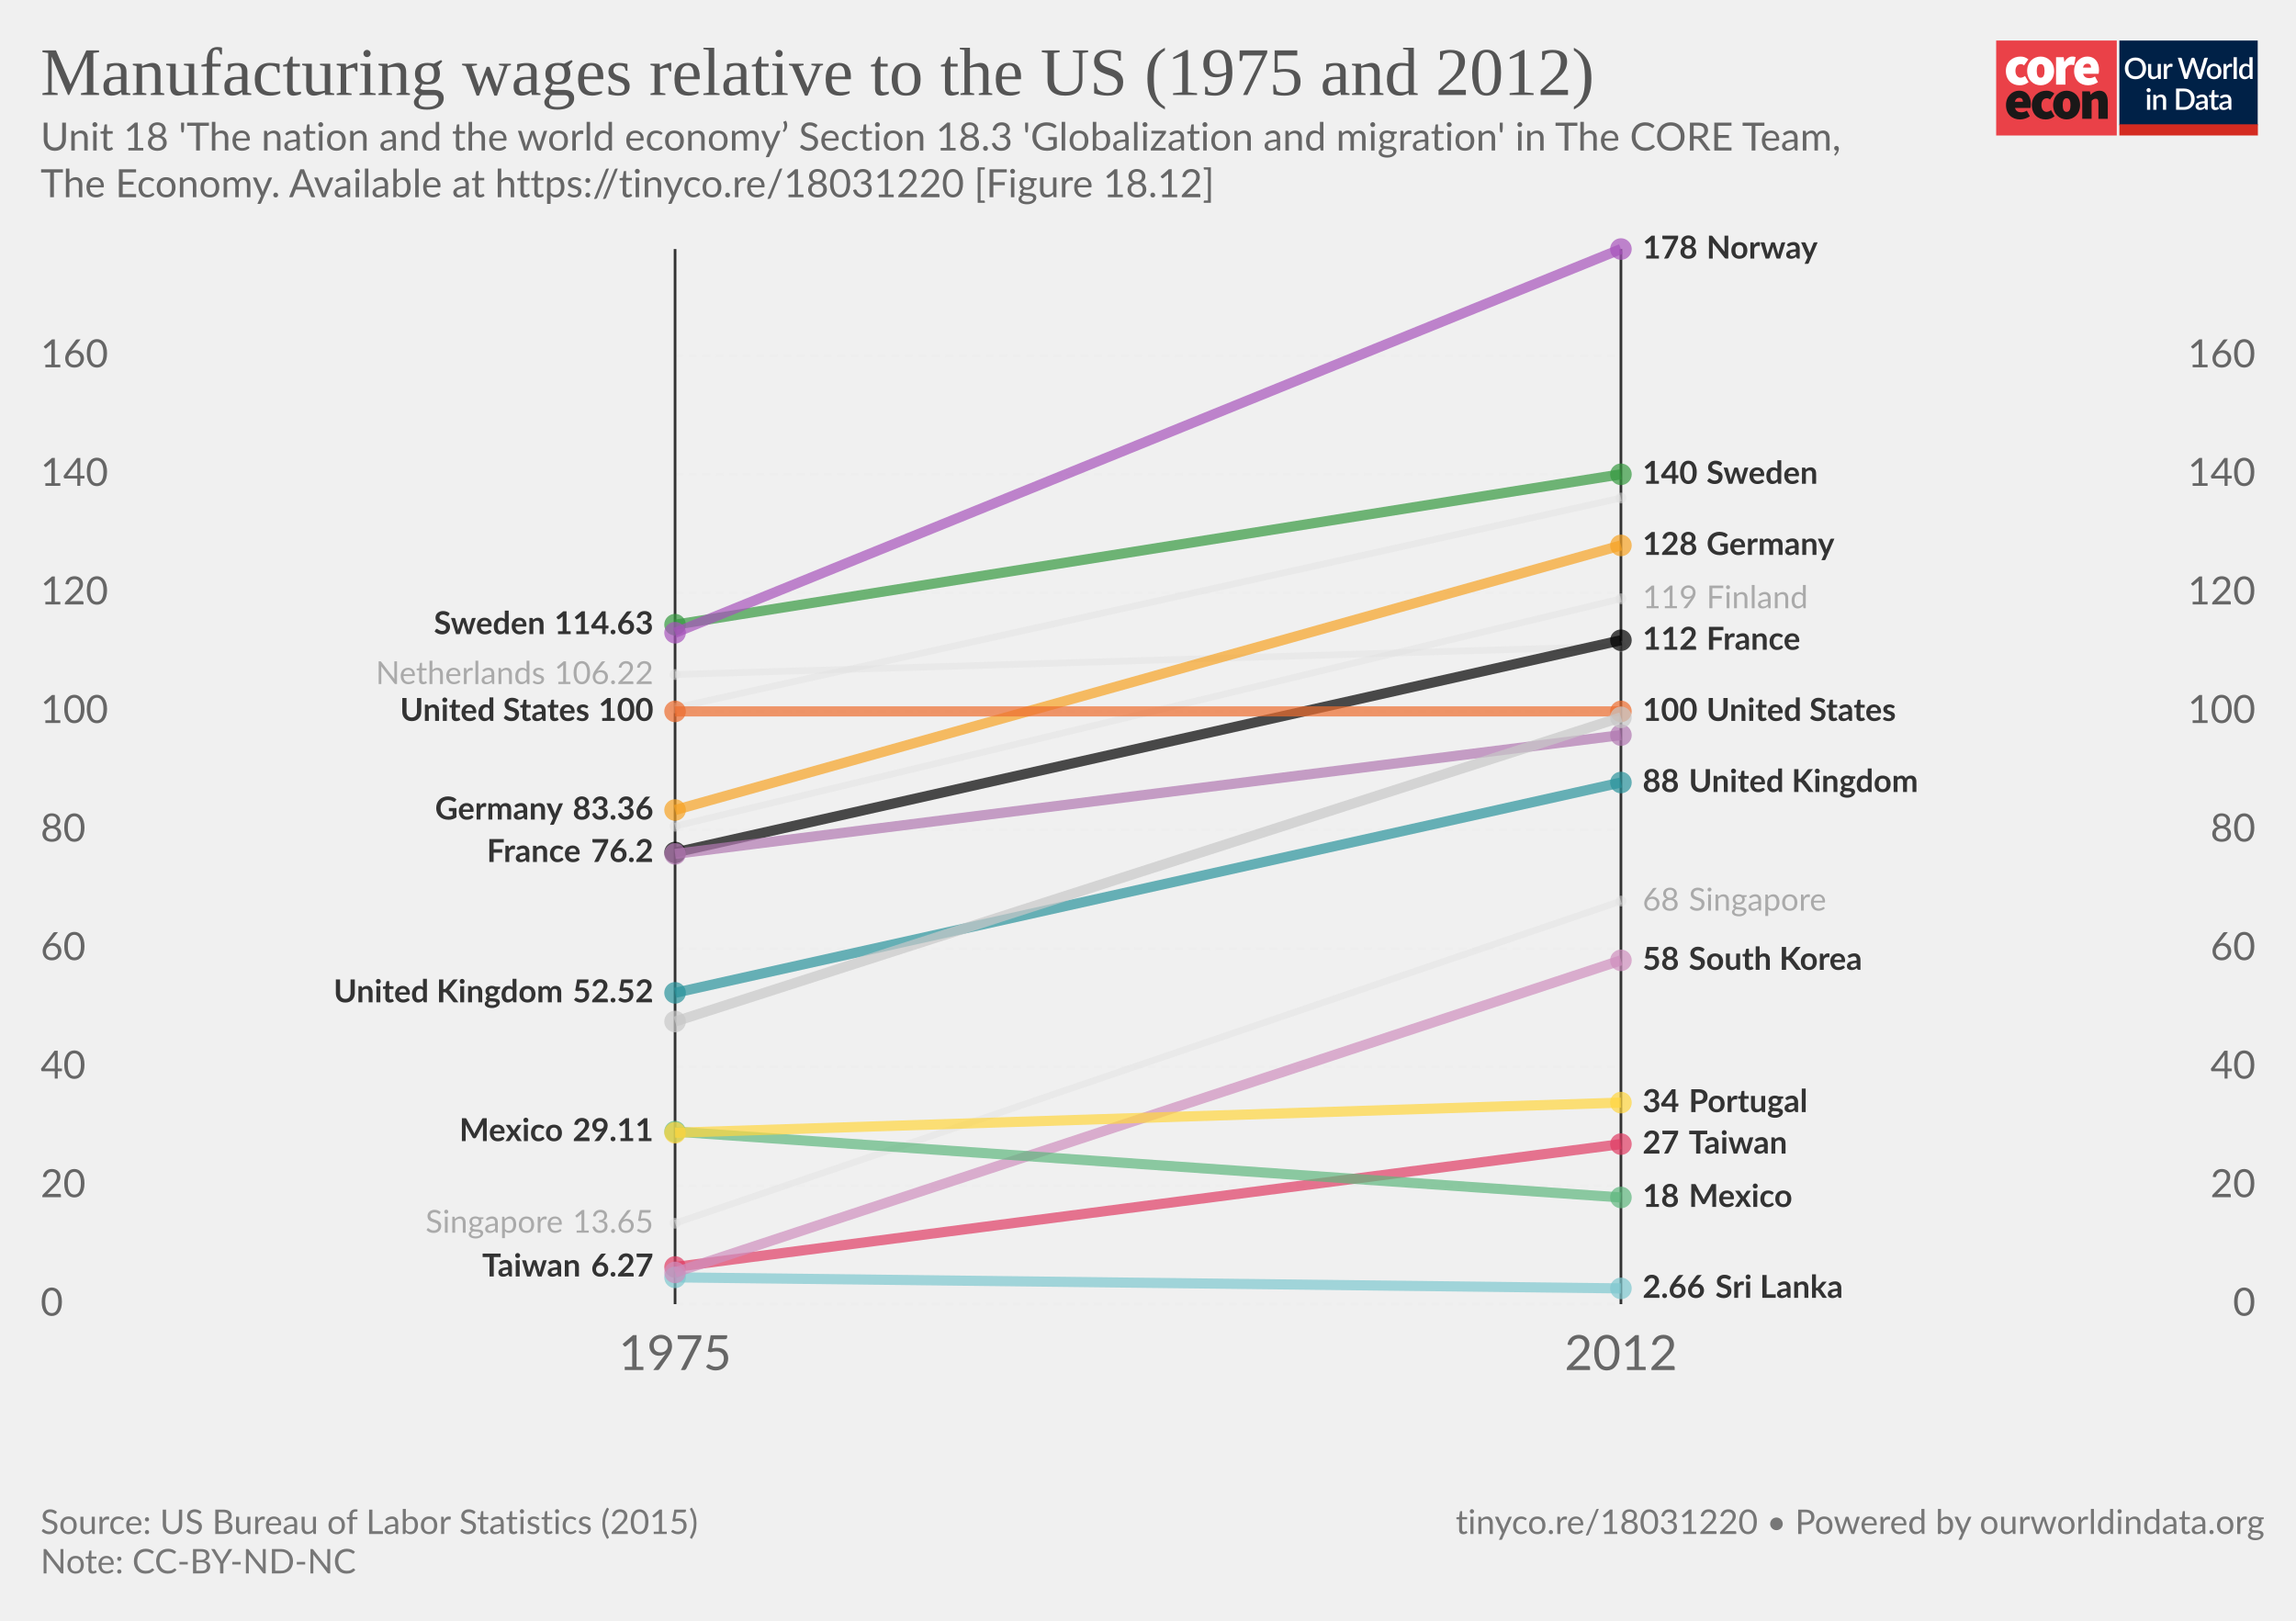
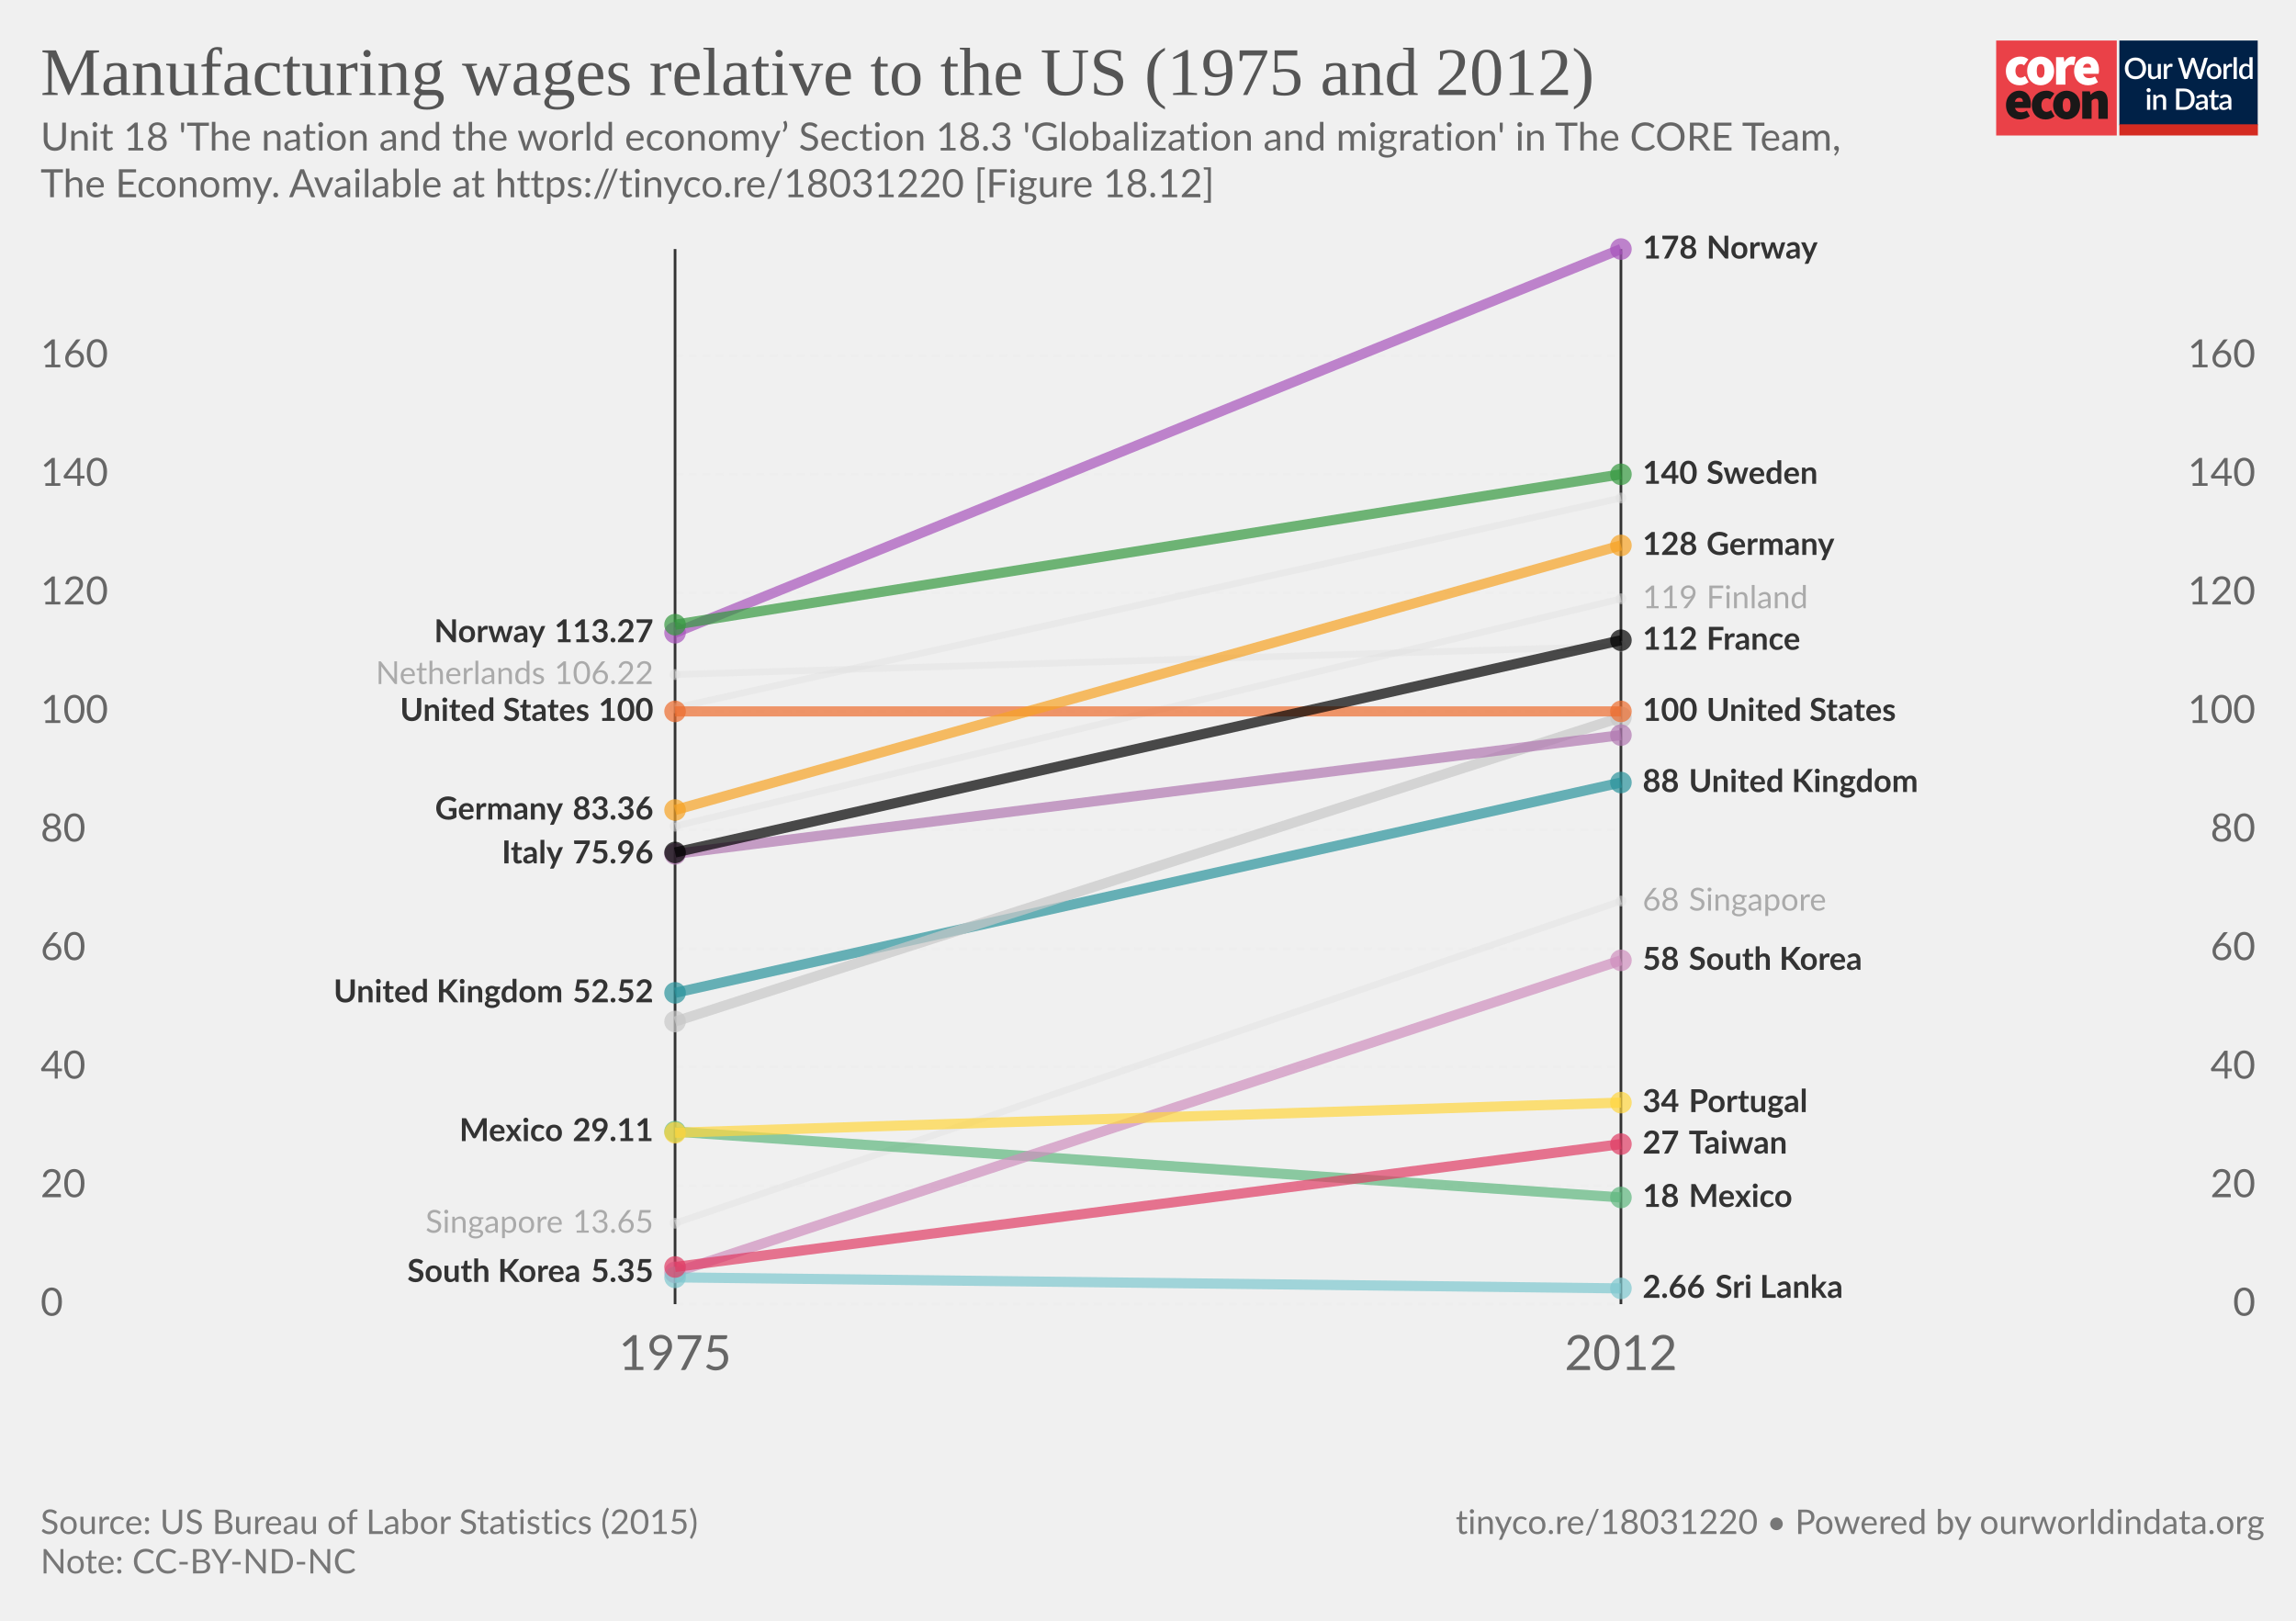
<svg xmlns="http://www.w3.org/2000/svg" version="1.1" style="font-family:Lato, 'Helvetica Neue', Helvetica, Arial, sans-serif;font-size:18px;background-color:white;text-rendering:optimizeLegibility;-webkit-font-smoothing:antialiased" width="850" height="600" viewBox="0 0 850 600">
  <g class="HeaderView">
    <g transform="translate(739, 15) scale(0.95)">
      <svg className="coreLogo" width="102" height="37" viewBox="0 0 102 37" fill="none">
        <path d="M47 0H0v37h47V0z" fill="#EA4148" />
        <path d="M3.78 11.85c0-3.55 2.67-5.6 5.68-5.6a4.63 4.63 0 013.09 1.1l-1.7 2.36c-.31-.32-.74-.5-1.18-.52-1.36 0-2.16 1.03-2.16 2.66 0 1.62.89 2.65 2.03 2.65a2.93 2.93 0 001.7-.69l1.4 2.4a5.29 5.29 0 01-3.52 1.24c-3 0-5.34-2.05-5.34-5.6z" fill="#fff" />
        <path d="M18.85 11.85c0-1.63-.42-2.66-1.52-2.66s-1.52 1.03-1.52 2.66c0 1.62.42 2.65 1.52 2.65s1.52-1.03 1.52-2.65zm-6.77 0c0-3.55 2.54-5.6 5.25-5.6 2.7 0 5.25 2.05 5.25 5.6s-2.54 5.6-5.25 5.6-5.25-2.05-5.25-5.6M23.34 6.5h2.97l.25 1.84h.09c.78-1.46 1.97-2.1 3-2.1.45-.02.9.05 1.32.22l-.6 3.16c-.38-.1-.78-.16-1.18-.17-.76 0-1.7.47-2.2 1.8v5.94h-3.65V6.5zM36.98 10.56c0-.81-.34-1.54-1.44-1.54-.8 0-1.49.47-1.7 1.54h3.14zm-6.6 1.29c0-3.47 2.49-5.6 5.07-5.6 3.13 0 4.62 2.3 4.62 5.17 0 .52-.05 1.03-.15 1.54h-6.04c.34 1.28 1.27 1.71 2.46 1.71a4.3 4.3 0 002.16-.64l1.18 2.18a7.08 7.08 0 01-3.85 1.24c-3.09 0-5.46-2.05-5.46-5.6" fill="#fff" />
        <path d="M10.43 23.87c0-.81-.34-1.54-1.44-1.54-.8 0-1.48.47-1.69 1.54h3.13zm-6.6 1.28c0-3.46 2.5-5.6 5.08-5.6 3.13 0 4.61 2.3 4.61 5.18 0 .51-.05 1.03-.15 1.54H7.34c.34 1.28 1.27 1.7 2.46 1.7.76-.01 1.5-.23 2.16-.63l1.18 2.18a7.08 7.08 0 01-3.85 1.24c-3.1 0-5.46-2.06-5.46-5.6M13.9 25.15c0-3.55 2.67-5.6 5.68-5.6a4.63 4.63 0 013.09 1.11l-1.7 2.35c-.32-.31-.74-.5-1.18-.51-1.36 0-2.16 1.03-2.16 2.65 0 1.63.89 2.66 2.03 2.66a2.93 2.93 0 001.7-.69l1.39 2.4a5.29 5.29 0 01-3.51 1.24c-3 0-5.34-2.06-5.34-5.6" fill="#1A1818" />
        <path d="M28.97 25.15c0-1.62-.42-2.65-1.52-2.65s-1.52 1.03-1.52 2.65c0 1.63.42 2.66 1.52 2.66s1.52-1.03 1.52-2.66zm-6.77 0c0-3.55 2.54-5.6 5.25-5.6 2.7 0 5.25 2.05 5.25 5.6s-2.54 5.6-5.25 5.6-5.25-2.04-5.25-5.6M33.54 19.8h2.97l.25 1.29h.09a4.76 4.76 0 013.34-1.54c2.33 0 3.3 1.71 3.3 4.36v6.6h-3.64v-6.13c0-1.37-.34-1.7-1.06-1.7-.67 0-1.05.3-1.6.8v7.02h-3.65V19.8z" fill="#1A1818" />
        <path fill="#fff" d="M48 0h54v37H48z" />
        <path d="M48 0h53.93v33H48V0z" fill="#002147" />
        <path d="M58.42 10.86c0 .61-.1 1.18-.3 1.7a3.83 3.83 0 01-2.15 2.21c-.5.21-1.07.32-1.7.32-.6 0-1.17-.1-1.68-.32a3.9 3.9 0 01-2.15-2.21c-.2-.52-.3-1.09-.3-1.7 0-.61.1-1.18.3-1.7a3.93 3.93 0 012.15-2.22 4.38 4.38 0 011.69-.31c.62 0 1.18.1 1.69.31a3.79 3.79 0 012.15 2.22c.2.52.3 1.09.3 1.7zm-1.38 0c0-.48-.06-.9-.2-1.28A2.38 2.38 0 0055.43 8a2.97 2.97 0 00-1.14-.21c-.42 0-.8.07-1.15.21-.34.14-.63.35-.87.61-.24.27-.43.59-.56.97-.13.38-.2.8-.2 1.28s.07.9.2 1.29a2.46 2.46 0 001.43 1.57c.35.14.73.2 1.15.2.42 0 .8-.06 1.15-.2a2.4 2.4 0 001.42-1.57c.13-.38.2-.81.2-1.29zm7.14-1.72V15h-.74c-.17 0-.27-.08-.32-.24l-.1-.54a3.42 3.42 0 01-.81.63 2.3 2.3 0 01-1.06.24c-.32 0-.6-.05-.85-.16a1.72 1.72 0 01-1-1.15 3.1 3.1 0 01-.12-.91V9.14h1.24v3.73c0 .4.09.7.27.92.18.22.46.32.83.32.27 0 .53-.06.76-.18.24-.13.46-.3.67-.52V9.13h1.23zm2.33 1.08c.18-.37.4-.66.66-.87.27-.22.58-.32.94-.32a1.34 1.34 0 01.66.17l-.09.93c-.01.06-.04.11-.07.14a.2.2 0 01-.13.03c-.06 0-.14 0-.25-.03a1.62 1.62 0 00-.8.04c-.13.05-.25.13-.35.22-.1.1-.2.21-.28.35-.08.14-.15.3-.22.47V15h-1.24V9.13h.72c.13 0 .22.03.27.08.05.05.08.13.1.25l.08.76zm16-3.5L79.94 15h-1.21l-1.95-5.95a4.7 4.7 0 01-.12-.46 3.32 3.32 0 01-.13.46L74.57 15h-1.22l-2.57-8.28h1.13c.11 0 .2.03.28.09.08.05.14.12.16.22l1.56 5.3a6.11 6.11 0 01.16.8 10 10 0 01.2-.8l1.78-5.3a.48.48 0 01.16-.21c.08-.07.17-.1.28-.1h.4c.11 0 .21.03.28.1.08.05.13.12.17.21l1.77 5.3.1.37.1.4a59.35 59.35 0 00.16-.76L81 7.03a.4.4 0 01.16-.22c.08-.06.18-.09.3-.09h1.04zm2.41 2.32c.44 0 .83.07 1.18.22a2.49 2.49 0 011.47 1.55c.13.37.2.79.2 1.25 0 .47-.07.88-.2 1.26-.14.37-.33.69-.58.95-.24.26-.54.46-.9.6-.34.15-.73.22-1.17.22-.43 0-.83-.07-1.18-.22a2.55 2.55 0 01-1.47-1.55c-.14-.38-.2-.8-.2-1.26 0-.46.06-.88.2-1.25a2.55 2.55 0 011.47-1.55c.35-.15.75-.22 1.18-.22zm0 5.08c.53 0 .92-.18 1.18-.53.26-.36.4-.86.4-1.52s-.14-1.17-.4-1.53c-.26-.36-.65-.54-1.18-.54-.53 0-.93.18-1.2.54-.25.36-.38.87-.38 1.53s.13 1.16.39 1.52c.26.35.66.53 1.2.53zm4.86-3.9c.18-.37.4-.66.67-.87.26-.22.57-.32.93-.32a1.34 1.34 0 01.66.17l-.09.93c-.01.06-.04.11-.07.14a.2.2 0 01-.13.03c-.06 0-.14 0-.25-.03a1.62 1.62 0 00-.8.04c-.13.05-.24.13-.35.22-.1.1-.2.21-.28.35-.08.14-.15.3-.22.47V15H88.6V9.13h.72c.13 0 .22.03.27.08.05.05.08.13.1.25l.08.76zm4-3.73V15h-1.25V6.49h1.24zm4.91 4.09a1.45 1.45 0 00-1.24-.6c-.48 0-.86.18-1.13.54-.27.35-.4.87-.4 1.56 0 .37.02.67.08.93.07.25.15.46.27.62.11.16.25.28.42.35.16.08.35.11.56.11.31 0 .58-.07.8-.2.24-.14.45-.33.64-.58v-2.73zm1.24-4.09V15h-.75c-.16 0-.27-.08-.31-.24l-.11-.63c-.25.28-.53.52-.84.7-.31.17-.67.26-1.09.26a1.96 1.96 0 01-1.59-.78c-.19-.25-.34-.57-.44-.94a4.86 4.86 0 01.01-2.5c.12-.37.3-.7.51-.96a2.3 2.3 0 011.85-.88c.34 0 .63.05.88.16.24.11.45.26.64.46V6.49h1.24zm-39.9 14.65V27h-1.24v-5.86h1.24zm.2-1.78c0 .12-.02.22-.06.32a.83.83 0 01-1.34.26.8.8 0 01-.24-.58c0-.11.02-.22.06-.32a.89.89 0 01.43-.43.76.76 0 01.64 0 .81.81 0 01.45.43c.04.1.06.2.06.32zm2.16 2.55a3.67 3.67 0 01.83-.63 2.32 2.32 0 011.9-.08c.24.11.45.26.61.46.17.2.3.43.38.7.09.28.13.58.13.9V27H65v-3.73c0-.4-.1-.7-.28-.92-.18-.22-.45-.33-.83-.33-.27 0-.53.06-.77.19-.23.13-.45.3-.66.52V27h-1.23v-5.86h.74c.17 0 .28.07.33.23l.08.54zm14.96.95c0 .61-.1 1.17-.3 1.68a3.78 3.78 0 01-2.15 2.16c-.5.2-1.07.3-1.69.3H70.1v-8.28h3.12c.62 0 1.19.1 1.7.3a3.71 3.71 0 012.14 2.16c.2.5.3 1.07.3 1.68zm-1.37 0c0-.48-.07-.9-.2-1.28a2.6 2.6 0 00-.55-.96 2.35 2.35 0 00-.87-.6 2.97 2.97 0 00-1.15-.21h-1.77v6.1h1.77c.43 0 .81-.07 1.15-.2.34-.14.63-.34.87-.6.24-.27.43-.59.55-.96.13-.38.2-.81.2-1.29zm5.27 1.58a7.5 7.5 0 00-1.12.1c-.3.06-.55.13-.73.22a.97.97 0 00-.41.3.68.68 0 00-.12.4c0 .13.02.25.06.35.05.1.1.18.18.24.08.06.18.1.28.14a1.78 1.78 0 001.18-.14c.23-.12.46-.3.68-.53v-1.08zm-3.28-2.49a3.36 3.36 0 012.37-.92c.34 0 .63.05.9.16.26.11.48.26.66.46.18.2.31.44.4.72.1.27.15.57.15.9V27h-.55a.56.56 0 01-.27-.05c-.06-.04-.12-.11-.16-.23l-.12-.47-.44.36c-.15.1-.3.2-.46.26a2.77 2.77 0 01-1.75.12c-.2-.06-.38-.16-.53-.29a1.46 1.46 0 01-.48-1.18c0-.23.06-.45.18-.66.12-.22.32-.41.6-.58.27-.17.64-.31 1.1-.43a8.03 8.03 0 011.68-.19v-.39c0-.42-.1-.73-.27-.94-.18-.2-.45-.3-.8-.3-.23-.01-.43.02-.6.08a6.05 6.05 0 00-.74.39.54.54 0 01-.28.08.38.38 0 01-.22-.06.6.6 0 01-.15-.17l-.22-.4zm7.38 5.14c-.48 0-.86-.13-1.12-.4-.26-.28-.4-.67-.4-1.17v-3.41h-.64a.27.27 0 01-.18-.07c-.05-.04-.07-.11-.07-.2v-.5l.95-.14.27-1.7a.31.31 0 01.1-.15c.04-.04.1-.06.18-.06h.63v1.93h1.63v.89h-1.63v3.33c0 .2.05.37.16.48.1.11.24.17.41.17a.79.79 0 00.43-.12 4 4 0 00.12-.08.2.2 0 01.11-.04c.07 0 .13.04.17.11l.37.6c-.2.18-.42.3-.68.4a2.5 2.5 0 01-.8.13zm5.11-2.65a7.5 7.5 0 00-1.11.1 3 3 0 00-.74.22.97.97 0 00-.4.3.68.68 0 00-.13.4c0 .13.02.25.06.35.05.1.11.18.19.24s.17.1.28.14a1.78 1.78 0 001.18-.14c.23-.12.45-.3.67-.53v-1.08zm-3.28-2.49a3.36 3.36 0 012.37-.92c.34 0 .64.05.9.16.27.11.49.26.66.46.18.2.32.44.41.72.1.27.14.57.14.9V27h-.55a.56.56 0 01-.27-.05c-.06-.04-.11-.11-.15-.23l-.12-.47-.45.36c-.14.1-.3.2-.45.26a2.77 2.77 0 01-1.75.12c-.2-.06-.38-.16-.53-.29a1.46 1.46 0 01-.49-1.18c0-.23.06-.45.18-.66.12-.22.32-.41.6-.58.28-.17.65-.31 1.1-.43a8.03 8.03 0 011.68-.19v-.39c0-.42-.09-.73-.27-.94-.18-.2-.44-.3-.8-.3-.23-.01-.43.02-.59.08a6.09 6.09 0 00-.74.39.54.54 0 01-.29.08.38.38 0 01-.22-.06.6.6 0 01-.14-.17l-.23-.4z" fill="#fff" />
        <path fill="#D42B21" d="M48 32.65h54V37H48z" />
      </svg>
    </g>
    <a href="http://localhost:3030/grapher/manufacturing-wages-relative-to-the-us" style="font-family:&quot;Playfair Display&quot;, Georgia, &quot;Times New Roman&quot;, serif" target="_blank" rel="noopener">
      <text font-size="25.20" x="15.0" y="35.2" fill="#555">
        <tspan x="15" y="35.16">Manufacturing wages relative to the US (1975 and 2012)</tspan>
      </text>
    </a>
    <text font-size="14.40" x="15.0" y="55.7" fill="#666">
      <tspan x="15" y="55.72">Unit 18 'The nation and the world economy’ Section 18.3 'Globalization and migration' in The CORE Team,</tspan>
      <tspan x="15" y="73">The Economy. Available at https://tinyco.re/18031220 [Figure 18.12]</tspan>
    </text>
  </g>
  <g class="slopeChart">
    <g class="LabelledSlopes">
      <rect x="15" y="92.2" width="820" height="440.6" fill="rgba(255,255,255,0)" opacity="0" />
      <g class="gridlines">
        <line x1="249.916" y1="482.8" x2="600.084" y2="482.8" stroke="#eee" stroke-dasharray="3,2" />
        <line x1="249.916" y1="438.912" x2="600.084" y2="438.912" stroke="#eee" stroke-dasharray="3,2" />
        <line x1="249.916" y1="395.025" x2="600.084" y2="395.025" stroke="#eee" stroke-dasharray="3,2" />
        <line x1="249.916" y1="351.137" x2="600.084" y2="351.137" stroke="#eee" stroke-dasharray="3,2" />
        <line x1="249.916" y1="307.249" x2="600.084" y2="307.249" stroke="#eee" stroke-dasharray="3,2" />
        <line x1="249.916" y1="263.362" x2="600.084" y2="263.362" stroke="#eee" stroke-dasharray="3,2" />
        <line x1="249.916" y1="219.474" x2="600.084" y2="219.474" stroke="#eee" stroke-dasharray="3,2" />
        <line x1="249.916" y1="175.587" x2="600.084" y2="175.587" stroke="#eee" stroke-dasharray="3,2" />
        <line x1="249.916" y1="131.699" x2="600.084" y2="131.699" stroke="#eee" stroke-dasharray="3,2" />
      </g>
      <g class="axis" font-size="0.8em">
        <text x="15" y="482.8" fill="#666" dominant-baseline="middle" text-anchor="start">0</text>
        <text x="15" y="438.912" fill="#666" dominant-baseline="middle" text-anchor="start">20</text>
        <text x="15" y="395.025" fill="#666" dominant-baseline="middle" text-anchor="start">40</text>
        <text x="15" y="351.137" fill="#666" dominant-baseline="middle" text-anchor="start">60</text>
        <text x="15" y="307.249" fill="#666" dominant-baseline="middle" text-anchor="start">80</text>
        <text x="15" y="263.362" fill="#666" dominant-baseline="middle" text-anchor="start">100</text>
        <text x="15" y="219.474" fill="#666" dominant-baseline="middle" text-anchor="start">120</text>
        <text x="15" y="175.587" fill="#666" dominant-baseline="middle" text-anchor="start">140</text>
        <text x="15" y="131.699" fill="#666" dominant-baseline="middle" text-anchor="start">160</text>
      </g>
      <g class="axis" font-size="0.8em">
        <text x="835" y="482.8" fill="#666" dominant-baseline="middle" text-anchor="end">0</text>
        <text x="835" y="438.912" fill="#666" dominant-baseline="middle" text-anchor="end">20</text>
        <text x="835" y="395.025" fill="#666" dominant-baseline="middle" text-anchor="end">40</text>
        <text x="835" y="351.137" fill="#666" dominant-baseline="middle" text-anchor="end">60</text>
        <text x="835" y="307.249" fill="#666" dominant-baseline="middle" text-anchor="end">80</text>
        <text x="835" y="263.362" fill="#666" dominant-baseline="middle" text-anchor="end">100</text>
        <text x="835" y="219.474" fill="#666" dominant-baseline="middle" text-anchor="end">120</text>
        <text x="835" y="175.587" fill="#666" dominant-baseline="middle" text-anchor="end">140</text>
        <text x="835" y="131.699" fill="#666" dominant-baseline="middle" text-anchor="end">160</text>
      </g>
      <line x1="249.916" y1="482.8" x2="249.916" y2="92.2" stroke="#333" />
      <line x1="600.084" y1="482.8" x2="600.084" y2="92.2" stroke="#333" />
      <text x="249.916" y="507.2" text-anchor="middle" fill="#666" font-size="18">1975</text>
      <text x="600.084" y="507.2" text-anchor="middle" fill="#666" font-size="18">2012</text>
      <g class="slopes">
        <g class="slope">
-           <circle cx="249.916" cy="262.067" r="2" fill="#e2e2e2" opacity="0.5" />
-           <line x1="249.916" y1="262.067" x2="600.084" y2="184.364" stroke="#e2e2e2" stroke-width="2.5" opacity="0.5" />
-           <circle cx="600.084" cy="184.364" r="2" fill="#e2e2e2" opacity="0.5" />
-         </g>
-         <g class="slope">
-           <text font-size="11.70" x="201.9" y="253.2" text-anchor="end" fill="#aaa">
-             <tspan x="201.88" y="253.223">Netherlands</tspan>
-           </text>
-           <text x="241.916" y="253.223" text-anchor="end" font-size="11.7" fill="#aaa">106.22</text>
-           <circle cx="249.916" cy="249.713" r="2" fill="#e2e2e2" opacity="0.5" />
-           <line x1="249.916" y1="249.713" x2="600.084" y2="239.224" stroke="#e2e2e2" stroke-width="2.5" opacity="0.5" />
-           <circle cx="600.084" cy="239.224" r="2" fill="#e2e2e2" opacity="0.5" />
-         </g>
-         <g class="slope">
          <circle cx="249.916" cy="305.867" r="2" fill="#e2e2e2" opacity="0.5" />
          <line x1="249.916" y1="305.867" x2="600.084" y2="221.669" stroke="#e2e2e2" stroke-width="2.5" opacity="0.5" />
          <circle cx="600.084" cy="221.669" r="2" fill="#e2e2e2" opacity="0.5" />
          <text x="608.084" y="225.179" font-size="11.7" fill="#aaa">119</text>
          <text font-size="11.70" x="631.7" y="225.2" fill="#aaa">
            <tspan x="631.74" y="225.179">Finland</tspan>
          </text>
        </g>
        <g class="slope">
          <text font-size="11.70" x="208.4" y="456.4" text-anchor="end" fill="#aaa">
            <tspan x="208.432" y="456.357">Singapore</tspan>
          </text>
          <text x="241.916" y="456.357" text-anchor="end" font-size="11.7" fill="#aaa">13.65</text>
          <circle cx="249.916" cy="452.847" r="2" fill="#e2e2e2" opacity="0.5" />
          <line x1="249.916" y1="452.847" x2="600.084" y2="333.582" stroke="#e2e2e2" stroke-width="2.5" opacity="0.5" />
          <circle cx="600.084" cy="333.582" r="2" fill="#e2e2e2" opacity="0.5" />
          <text x="608.084" y="337.092" font-size="11.7" fill="#aaa">68</text>
          <text font-size="11.70" x="625.2" y="337.1" fill="#aaa">
            <tspan x="625.188" y="337.092">Singapore</tspan>
          </text>
        </g>
        <g class="slope">
+           <circle cx="249.916" cy="262.067" r="2" fill="#e2e2e2" opacity="0.5" />
+           <line x1="249.916" y1="262.067" x2="600.084" y2="184.364" stroke="#e2e2e2" stroke-width="2.5" opacity="0.5" />
+           <circle cx="600.084" cy="184.364" r="2" fill="#e2e2e2" opacity="0.5" />
+         </g>
+         <g class="slope">
+           <text font-size="11.70" x="201.9" y="253.2" text-anchor="end" fill="#aaa">
+             <tspan x="201.88" y="253.223">Netherlands</tspan>
+           </text>
+           <text x="241.916" y="253.223" text-anchor="end" font-size="11.7" fill="#aaa">106.22</text>
+           <circle cx="249.916" cy="249.713" r="2" fill="#e2e2e2" opacity="0.5" />
+           <line x1="249.916" y1="249.713" x2="600.084" y2="239.224" stroke="#e2e2e2" stroke-width="2.5" opacity="0.5" />
+           <circle cx="600.084" cy="239.224" r="2" fill="#e2e2e2" opacity="0.5" />
+         </g>
+         <g class="slope">
+           <text font-size="11.70" font-weight="bold" x="208.4" y="422.4" text-anchor="end" fill="#333">
+             <tspan x="208.432" y="422.432">Mexico</tspan>
+           </text>
+           <text x="241.916" y="422.432" text-anchor="end" font-size="11.7" fill="#333" font-weight="bold">29.11</text>
+           <circle cx="249.916" cy="418.922" r="4" fill="#5eb77e" opacity="0.7" />
+           <line x1="249.916" y1="418.922" x2="600.084" y2="443.301" stroke="#5eb77e" stroke-width="3.75" opacity="0.7" />
+           <circle cx="600.084" cy="443.301" r="4" fill="#5eb77e" opacity="0.7" />
+           <text x="608.084" y="446.811" font-size="11.7" fill="#333" font-weight="bold">18</text>
+           <text font-size="11.70" font-weight="bold" x="625.2" y="446.8" fill="#333">
+             <tspan x="625.188" y="446.811">Mexico</tspan>
+           </text>
+         </g>
+         <g class="slope">
+           <text font-size="11.70" font-weight="bold" x="215.0" y="474.6" text-anchor="end" fill="#333">
+             <tspan x="214.984" y="474.57">South Korea</tspan>
+           </text>
+           <text x="241.916" y="474.57" text-anchor="end" font-size="11.7" fill="#333" font-weight="bold">5.35</text>
+           <circle cx="249.916" cy="471.06" r="4" fill="#ce8ebd" opacity="0.7" />
+           <line x1="249.916" y1="471.06" x2="600.084" y2="355.526" stroke="#ce8ebd" stroke-width="3.75" opacity="0.7" />
+           <circle cx="600.084" cy="355.526" r="4" fill="#ce8ebd" opacity="0.7" />
+           <text x="608.084" y="359.036" font-size="11.7" fill="#333" font-weight="bold">58</text>
+           <text font-size="11.70" font-weight="bold" x="625.2" y="359.0" fill="#333">
+             <tspan x="625.188" y="359.036">South Korea</tspan>
+           </text>
+         </g>
+         <g class="slope">
+           <text font-size="11.70" font-weight="bold" x="201.9" y="237.8" text-anchor="end" fill="#333">
+             <tspan x="201.88" y="237.752">Norway</tspan>
+           </text>
+           <text x="241.916" y="237.752" text-anchor="end" font-size="11.7" fill="#333" font-weight="bold">113.27</text>
+           <circle cx="249.916" cy="234.242" r="4" fill="#a652ba" opacity="0.7" />
+           <line x1="249.916" y1="234.242" x2="600.084" y2="92.2" stroke="#a652ba" stroke-width="3.75" opacity="0.7" />
+           <circle cx="600.084" cy="92.2" r="4" fill="#a652ba" opacity="0.7" />
+           <text x="608.084" y="95.71" font-size="11.7" fill="#333" font-weight="bold">178</text>
+           <text font-size="11.70" font-weight="bold" x="631.7" y="95.7" fill="#333">
+             <tspan x="631.74" y="95.71">Norway</tspan>
+           </text>
+         </g>
+         <g class="slope">
+           <circle cx="249.916" cy="419.338" r="4" fill="#ffd53e" opacity="0.7" />
+           <line x1="249.916" y1="419.338" x2="600.084" y2="408.191" stroke="#ffd53e" stroke-width="3.75" opacity="0.7" />
+           <circle cx="600.084" cy="408.191" r="4" fill="#ffd53e" opacity="0.7" />
+           <text x="608.084" y="411.701" font-size="11.7" fill="#333" font-weight="bold">34</text>
+           <text font-size="11.70" font-weight="bold" x="625.2" y="411.7" fill="#333">
+             <tspan x="625.188" y="411.701">Portugal</tspan>
+           </text>
+         </g>
+         <g class="slope">
          <text font-size="11.70" font-weight="bold" x="208.4" y="371.1" text-anchor="end" fill="#333">
            <tspan x="208.432" y="371.061">United Kingdom</tspan>
          </text>
          <text x="241.916" y="371.061" text-anchor="end" font-size="11.7" fill="#333" font-weight="bold">52.52</text>
          <circle cx="249.916" cy="367.551" r="4" fill="#2a939b" opacity="0.7" />
          <line x1="249.916" y1="367.551" x2="600.084" y2="289.694" stroke="#2a939b" stroke-width="3.75" opacity="0.7" />
          <circle cx="600.084" cy="289.694" r="4" fill="#2a939b" opacity="0.7" />
          <text x="608.084" y="293.204" font-size="11.7" fill="#333" font-weight="bold">88</text>
          <text font-size="11.70" font-weight="bold" x="625.2" y="293.2" fill="#333">
            <tspan x="625.188" y="293.204">United Kingdom</tspan>
          </text>
        </g>
        <g class="slope">
-           <text font-size="11.70" font-weight="bold" x="215.0" y="472.6" text-anchor="end" fill="#333">
-             <tspan x="214.984" y="472.551">Taiwan</tspan>
-           </text>
-           <text x="241.916" y="472.551" text-anchor="end" font-size="11.7" fill="#333" font-weight="bold">6.27</text>
-           <circle cx="249.916" cy="469.041" r="4" fill="#df3c64" opacity="0.7" />
-           <line x1="249.916" y1="469.041" x2="600.084" y2="423.552" stroke="#df3c64" stroke-width="3.75" opacity="0.7" />
-           <circle cx="600.084" cy="423.552" r="4" fill="#df3c64" opacity="0.7" />
-           <text x="608.084" y="427.062" font-size="11.7" fill="#333" font-weight="bold">27</text>
-           <text font-size="11.70" font-weight="bold" x="625.2" y="427.1" fill="#333">
-             <tspan x="625.188" y="427.062">Taiwan</tspan>
-           </text>
-         </g>
-         <g class="slope">
-           <text font-size="11.70" font-weight="bold" x="215.0" y="319.1" text-anchor="end" fill="#333">
-             <tspan x="214.984" y="319.098">France</tspan>
-           </text>
-           <text x="241.916" y="319.098" text-anchor="end" font-size="11.7" fill="#333" font-weight="bold">76.2</text>
-           <circle cx="249.916" cy="315.588" r="4" fill="#000" opacity="0.7" />
-           <line x1="249.916" y1="315.588" x2="600.084" y2="237.029" stroke="#000" stroke-width="3.75" opacity="0.7" />
-           <circle cx="600.084" cy="237.029" r="4" fill="#000" opacity="0.7" />
-           <text x="608.084" y="240.539" font-size="11.7" fill="#333" font-weight="bold">112</text>
-           <text font-size="11.70" font-weight="bold" x="631.7" y="240.5" fill="#333">
-             <tspan x="631.74" y="240.539">France</tspan>
-           </text>
+           <circle cx="249.916" cy="472.881" r="4" fill="#7ec7ce" opacity="0.7" />
+           <line x1="249.916" y1="472.881" x2="600.084" y2="476.963" stroke="#7ec7ce" stroke-width="3.75" opacity="0.7" />
+           <circle cx="600.084" cy="476.963" r="4" fill="#7ec7ce" opacity="0.7" />
+           <text x="608.084" y="480.473" font-size="11.7" fill="#333" font-weight="bold">2.66</text>
+           <text font-size="11.70" font-weight="bold" x="635.0" y="480.5" fill="#333">
+             <tspan x="635.016" y="480.473">Sri Lanka</tspan>
+           </text>
+         </g>
+         <g class="slope">
+           <circle cx="249.916" cy="378.172" r="4" fill="#c8c8c8" opacity="0.7" />
+           <line x1="249.916" y1="378.172" x2="600.084" y2="265.556" stroke="#c8c8c8" stroke-width="3.75" opacity="0.7" />
+           <circle cx="600.084" cy="265.556" r="4" fill="#c8c8c8" opacity="0.7" />
+         </g>
+         <g class="slope">
+           <text font-size="11.70" font-weight="bold" x="218.3" y="266.9" text-anchor="end" fill="#333">
+             <tspan x="218.26" y="266.872">United States</tspan>
+           </text>
+           <text x="241.916" y="266.872" text-anchor="end" font-size="11.7" fill="#333" font-weight="bold">100</text>
+           <circle cx="249.916" cy="263.362" r="4" fill="#ed6c2d" opacity="0.7" />
+           <line x1="249.916" y1="263.362" x2="600.084" y2="263.362" stroke="#ed6c2d" stroke-width="3.75" opacity="0.7" />
+           <circle cx="600.084" cy="263.362" r="4" fill="#ed6c2d" opacity="0.7" />
+           <text x="608.084" y="266.872" font-size="11.7" fill="#333" font-weight="bold">100</text>
+           <text font-size="11.70" font-weight="bold" x="631.7" y="266.9" fill="#333">
+             <tspan x="631.74" y="266.872">United States</tspan>
+           </text>
+         </g>
+         <g class="slope">
+           <circle cx="249.916" cy="231.258" r="4" fill="#34983f" opacity="0.7" />
+           <line x1="249.916" y1="231.258" x2="600.084" y2="175.587" stroke="#34983f" stroke-width="3.75" opacity="0.7" />
+           <circle cx="600.084" cy="175.587" r="4" fill="#34983f" opacity="0.7" />
+           <text x="608.084" y="179.097" font-size="11.7" fill="#333" font-weight="bold">140</text>
+           <text font-size="11.70" font-weight="bold" x="631.7" y="179.1" fill="#333">
+             <tspan x="631.74" y="179.097">Sweden</tspan>
+           </text>
+         </g>
+         <g class="slope">
+           <text font-size="11.70" font-weight="bold" x="208.4" y="319.6" text-anchor="end" fill="#333">
+             <tspan x="208.432" y="319.625">Italy</tspan>
+           </text>
+           <text x="241.916" y="319.625" text-anchor="end" font-size="11.7" fill="#333" font-weight="bold">75.96</text>
+           <circle cx="249.916" cy="316.115" r="4" fill="#b077b1" opacity="0.7" />
+           <line x1="249.916" y1="316.115" x2="600.084" y2="272.139" stroke="#b077b1" stroke-width="3.75" opacity="0.7" />
+           <circle cx="600.084" cy="272.139" r="4" fill="#b077b1" opacity="0.7" />
        </g>
        <g class="slope">
          <text font-size="11.70" font-weight="bold" x="208.4" y="303.4" text-anchor="end" fill="#333">
            <tspan x="208.432" y="303.386">Germany</tspan>
          </text>
          <text x="241.916" y="303.386" text-anchor="end" font-size="11.7" fill="#333" font-weight="bold">83.36</text>
          <circle cx="249.916" cy="299.876" r="4" fill="#f6a324" opacity="0.7" />
          <line x1="249.916" y1="299.876" x2="600.084" y2="201.919" stroke="#f6a324" stroke-width="3.75" opacity="0.7" />
          <circle cx="600.084" cy="201.919" r="4" fill="#f6a324" opacity="0.7" />
          <text x="608.084" y="205.429" font-size="11.7" fill="#333" font-weight="bold">128</text>
          <text font-size="11.70" font-weight="bold" x="631.7" y="205.4" fill="#333">
            <tspan x="631.74" y="205.429">Germany</tspan>
          </text>
        </g>
        <g class="slope">
-           <circle cx="249.916" cy="472.881" r="4" fill="#7ec7ce" opacity="0.7" />
-           <line x1="249.916" y1="472.881" x2="600.084" y2="476.963" stroke="#7ec7ce" stroke-width="3.75" opacity="0.7" />
-           <circle cx="600.084" cy="476.963" r="4" fill="#7ec7ce" opacity="0.7" />
-           <text x="608.084" y="480.473" font-size="11.7" fill="#333" font-weight="bold">2.66</text>
-           <text font-size="11.70" font-weight="bold" x="635.0" y="480.5" fill="#333">
-             <tspan x="635.016" y="480.473">Sri Lanka</tspan>
-           </text>
-         </g>
-         <g class="slope">
-           <circle cx="249.916" cy="316.115" r="4" fill="#b077b1" opacity="0.7" />
-           <line x1="249.916" y1="316.115" x2="600.084" y2="272.139" stroke="#b077b1" stroke-width="3.75" opacity="0.7" />
-           <circle cx="600.084" cy="272.139" r="4" fill="#b077b1" opacity="0.7" />
-         </g>
-         <g class="slope">
-           <circle cx="249.916" cy="471.06" r="4" fill="#ce8ebd" opacity="0.7" />
-           <line x1="249.916" y1="471.06" x2="600.084" y2="355.526" stroke="#ce8ebd" stroke-width="3.75" opacity="0.7" />
-           <circle cx="600.084" cy="355.526" r="4" fill="#ce8ebd" opacity="0.7" />
-           <text x="608.084" y="359.036" font-size="11.7" fill="#333" font-weight="bold">58</text>
-           <text font-size="11.70" font-weight="bold" x="625.2" y="359.0" fill="#333">
-             <tspan x="625.188" y="359.036">South Korea</tspan>
-           </text>
-         </g>
-         <g class="slope">
-           <text font-size="11.70" font-weight="bold" x="201.9" y="234.8" text-anchor="end" fill="#333">
-             <tspan x="201.88" y="234.768">Sweden</tspan>
-           </text>
-           <text x="241.916" y="234.768" text-anchor="end" font-size="11.7" fill="#333" font-weight="bold">114.63</text>
-           <circle cx="249.916" cy="231.258" r="4" fill="#34983f" opacity="0.7" />
-           <line x1="249.916" y1="231.258" x2="600.084" y2="175.587" stroke="#34983f" stroke-width="3.75" opacity="0.7" />
-           <circle cx="600.084" cy="175.587" r="4" fill="#34983f" opacity="0.7" />
-           <text x="608.084" y="179.097" font-size="11.7" fill="#333" font-weight="bold">140</text>
-           <text font-size="11.70" font-weight="bold" x="631.7" y="179.1" fill="#333">
-             <tspan x="631.74" y="179.097">Sweden</tspan>
-           </text>
-         </g>
-         <g class="slope">
-           <text font-size="11.70" font-weight="bold" x="208.4" y="422.4" text-anchor="end" fill="#333">
-             <tspan x="208.432" y="422.432">Mexico</tspan>
-           </text>
-           <text x="241.916" y="422.432" text-anchor="end" font-size="11.7" fill="#333" font-weight="bold">29.11</text>
-           <circle cx="249.916" cy="418.922" r="4" fill="#5eb77e" opacity="0.7" />
-           <line x1="249.916" y1="418.922" x2="600.084" y2="443.301" stroke="#5eb77e" stroke-width="3.75" opacity="0.7" />
-           <circle cx="600.084" cy="443.301" r="4" fill="#5eb77e" opacity="0.7" />
-           <text x="608.084" y="446.811" font-size="11.7" fill="#333" font-weight="bold">18</text>
-           <text font-size="11.70" font-weight="bold" x="625.2" y="446.8" fill="#333">
-             <tspan x="625.188" y="446.811">Mexico</tspan>
-           </text>
-         </g>
-         <g class="slope">
-           <text font-size="11.70" font-weight="bold" x="218.3" y="266.9" text-anchor="end" fill="#333">
-             <tspan x="218.26" y="266.872">United States</tspan>
-           </text>
-           <text x="241.916" y="266.872" text-anchor="end" font-size="11.7" fill="#333" font-weight="bold">100</text>
-           <circle cx="249.916" cy="263.362" r="4" fill="#ed6c2d" opacity="0.7" />
-           <line x1="249.916" y1="263.362" x2="600.084" y2="263.362" stroke="#ed6c2d" stroke-width="3.75" opacity="0.7" />
-           <circle cx="600.084" cy="263.362" r="4" fill="#ed6c2d" opacity="0.7" />
-           <text x="608.084" y="266.872" font-size="11.7" fill="#333" font-weight="bold">100</text>
-           <text font-size="11.70" font-weight="bold" x="631.7" y="266.9" fill="#333">
-             <tspan x="631.74" y="266.872">United States</tspan>
-           </text>
-         </g>
-         <g class="slope">
-           <circle cx="249.916" cy="234.242" r="4" fill="#a652ba" opacity="0.7" />
-           <line x1="249.916" y1="234.242" x2="600.084" y2="92.2" stroke="#a652ba" stroke-width="3.75" opacity="0.7" />
-           <circle cx="600.084" cy="92.2" r="4" fill="#a652ba" opacity="0.7" />
-           <text x="608.084" y="95.71" font-size="11.7" fill="#333" font-weight="bold">178</text>
-           <text font-size="11.70" font-weight="bold" x="631.7" y="95.7" fill="#333">
-             <tspan x="631.74" y="95.71">Norway</tspan>
-           </text>
-         </g>
-         <g class="slope">
-           <circle cx="249.916" cy="378.172" r="4" fill="#c8c8c8" opacity="0.7" />
-           <line x1="249.916" y1="378.172" x2="600.084" y2="265.556" stroke="#c8c8c8" stroke-width="3.75" opacity="0.7" />
-           <circle cx="600.084" cy="265.556" r="4" fill="#c8c8c8" opacity="0.7" />
-         </g>
-         <g class="slope">
-           <circle cx="249.916" cy="419.338" r="4" fill="#ffd53e" opacity="0.7" />
-           <line x1="249.916" y1="419.338" x2="600.084" y2="408.191" stroke="#ffd53e" stroke-width="3.75" opacity="0.7" />
-           <circle cx="600.084" cy="408.191" r="4" fill="#ffd53e" opacity="0.7" />
-           <text x="608.084" y="411.701" font-size="11.7" fill="#333" font-weight="bold">34</text>
-           <text font-size="11.70" font-weight="bold" x="625.2" y="411.7" fill="#333">
-             <tspan x="625.188" y="411.701">Portugal</tspan>
+           <circle cx="249.916" cy="469.041" r="4" fill="#df3c64" opacity="0.7" />
+           <line x1="249.916" y1="469.041" x2="600.084" y2="423.552" stroke="#df3c64" stroke-width="3.75" opacity="0.7" />
+           <circle cx="600.084" cy="423.552" r="4" fill="#df3c64" opacity="0.7" />
+           <text x="608.084" y="427.062" font-size="11.7" fill="#333" font-weight="bold">27</text>
+           <text font-size="11.70" font-weight="bold" x="625.2" y="427.1" fill="#333">
+             <tspan x="625.188" y="427.062">Taiwan</tspan>
+           </text>
+         </g>
+         <g class="slope">
+           <circle cx="249.916" cy="315.588" r="4" fill="#000" opacity="0.7" />
+           <line x1="249.916" y1="315.588" x2="600.084" y2="237.029" stroke="#000" stroke-width="3.75" opacity="0.7" />
+           <circle cx="600.084" cy="237.029" r="4" fill="#000" opacity="0.7" />
+           <text x="608.084" y="240.539" font-size="11.7" fill="#333" font-weight="bold">112</text>
+           <text font-size="11.70" font-weight="bold" x="631.7" y="240.5" fill="#333">
+             <tspan x="631.74" y="240.539">France</tspan>
          </text>
        </g>
      </g>
    </g>
    <div />
  </g>
  <g class="SourcesFooter" style="fill:#777">
    <g style="fill:#777">
      <text font-size="12.60" x="15.0" y="567.9">
        <tspan x="15" y="567.88">Source: US Bureau of Labor Statistics (2015)</tspan>
      </text>
    </g>
    <text font-size="12.60" x="15.0" y="582.5">
      <tspan x="15" y="582.48">Note: CC-BY-ND-NC</tspan>
    </text>
    <text font-size="12.60" x="538.9" y="567.9">
      <tspan x="538.9" y="567.88">
        <a target="_blank" style="fill: #777;" href="https://tinyco.re/18031220">tinyco.re/18031220</a> • <a href="https://ourworldindata.org" target="_blank">Powered by ourworldindata.org</a>
      </tspan>
    </text>
  </g>
</svg>
